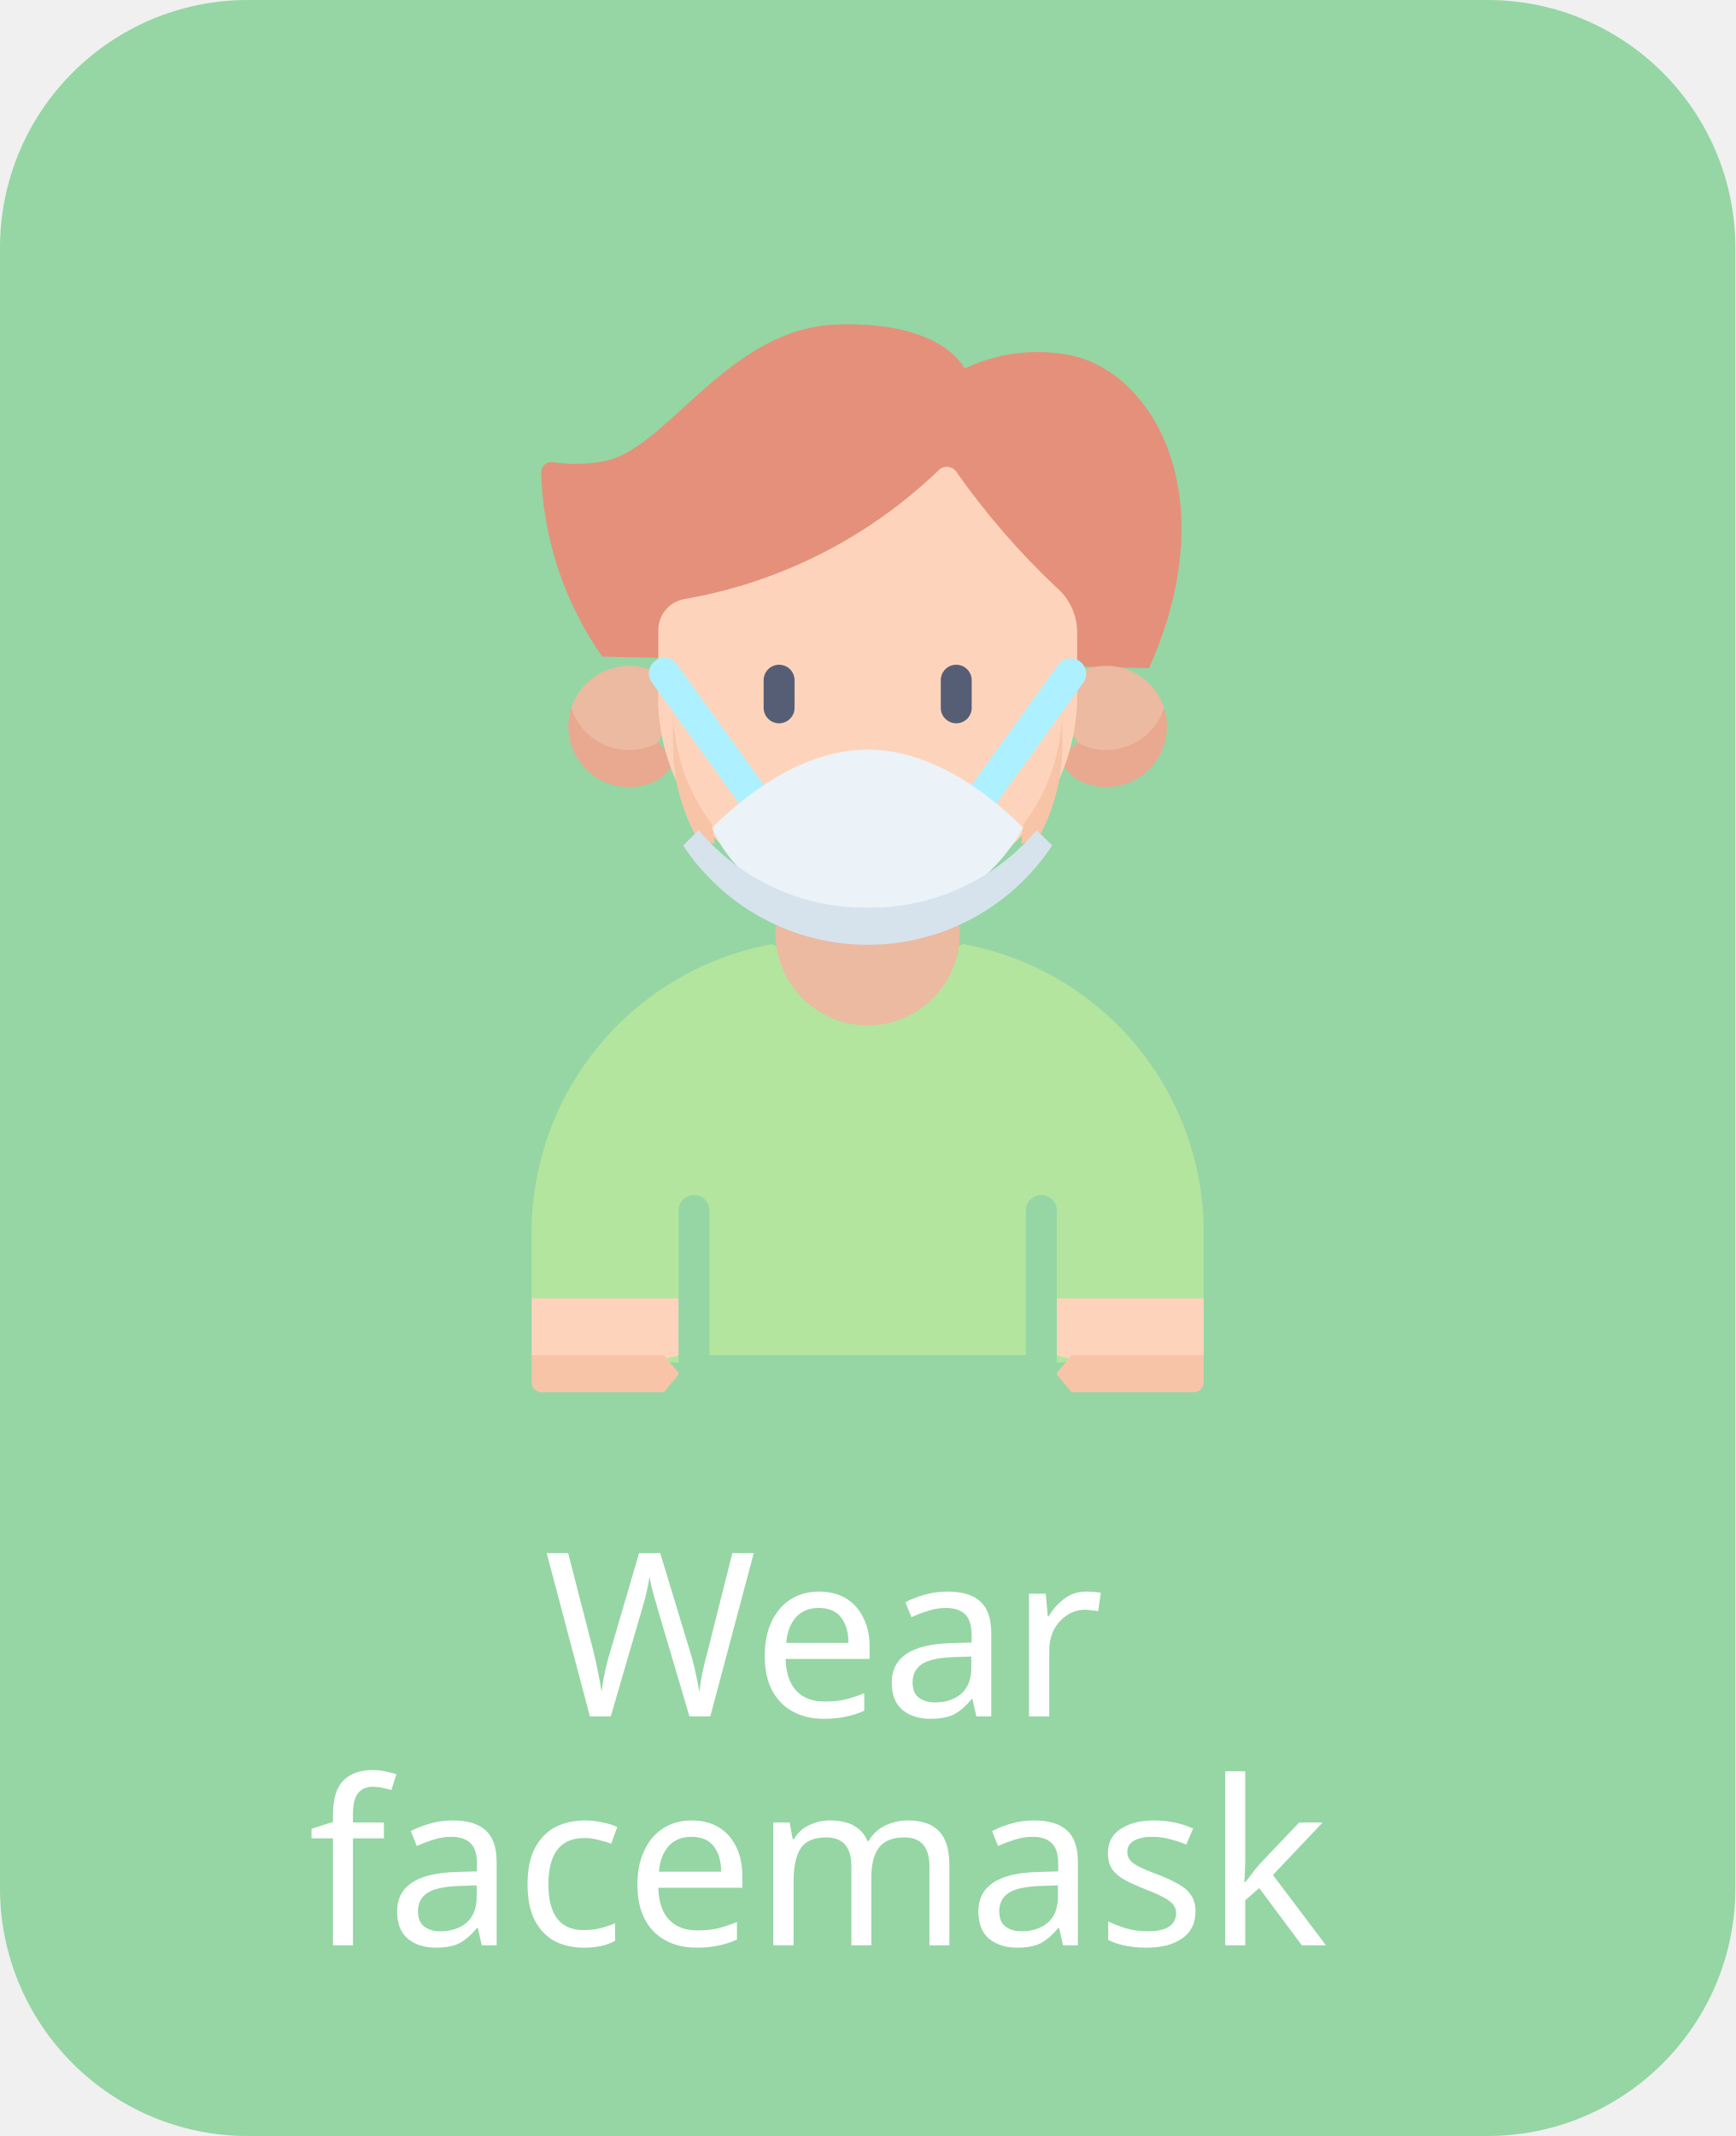
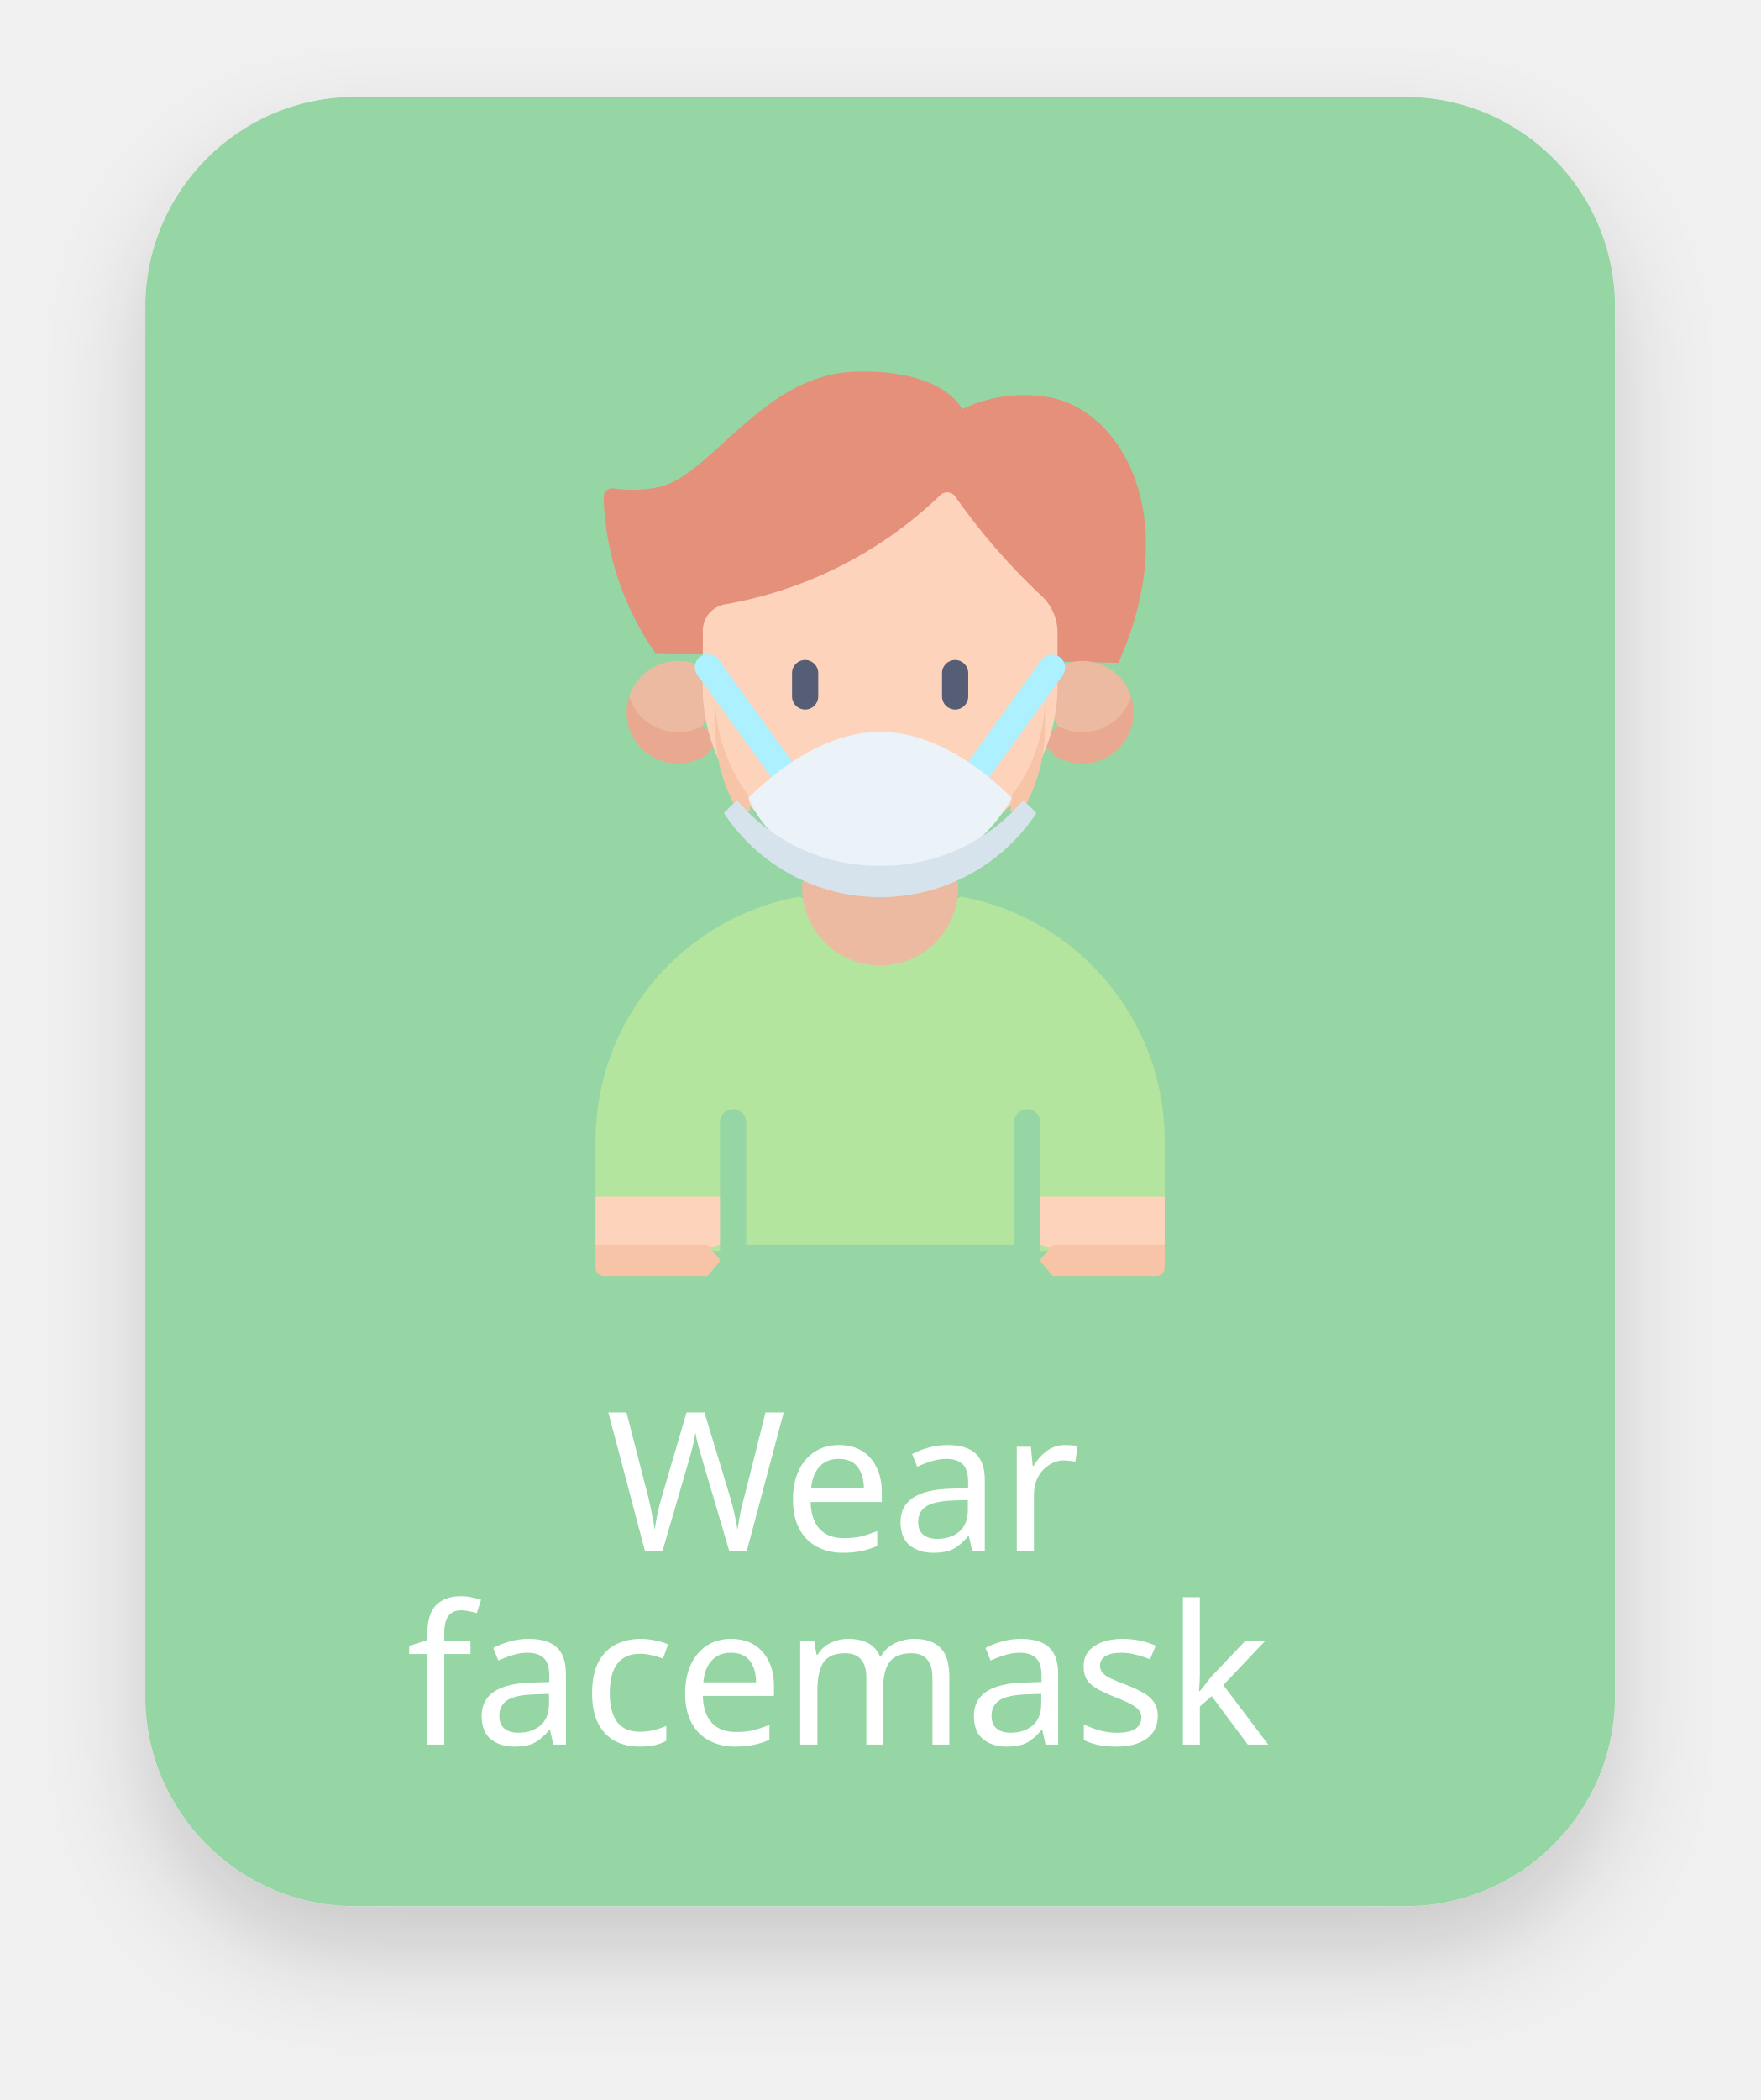
- <svg xmlns="http://www.w3.org/2000/svg" width="91" height="112" viewBox="0 0 91 112">
-   <g id="Group_377" data-name="Group 377" transform="translate(-44 -1503)">
+ <svg xmlns="http://www.w3.org/2000/svg" width="109" height="130" viewBox="0 0 109 130">
+   <defs>
+     <filter id="Rectangle_87" x="0" y="0" width="109" height="130" filterUnits="userSpaceOnUse">
+       <feOffset dy="3" input="SourceAlpha" />
+       <feGaussianBlur stdDeviation="3" result="blur" />
+       <feFlood flood-opacity="0.161" />
+       <feComposite operator="in" in2="blur" />
+       <feComposite in="SourceGraphic" />
+     </filter>
+   </defs>
+   <g id="Group_377" data-name="Group 377" transform="translate(-35 -1497)">
    <g id="Group_416" data-name="Group 416">
-       <rect id="Rectangle_87" data-name="Rectangle 87" width="91" height="112" rx="13" transform="translate(44 1503)" fill="#95d6a4" />
+       <g transform="matrix(1, 0, 0, 1, 35, 1497)" filter="url(#Rectangle_87)">
+         <rect id="Rectangle_87-2" data-name="Rectangle 87" width="91" height="112" rx="13" transform="translate(9 6)" fill="#95d6a4" />
+       </g>
      <text id="Wear_facemask" data-name="Wear  facemask" transform="translate(90 1593)" fill="#fff" font-size="12" font-family="Poppins-Regular, Poppins">
        <tspan x="-17.472" y="0">Wear </tspan>
        <tspan x="-29.85" y="12">facemask</tspan>
      </text>
      <g id="Group_218" data-name="Group 218" transform="translate(6 452)">
        <g id="Group_217" data-name="Group 217">
          <g id="Group_351" data-name="Group 351" transform="translate(-1233 100)">
            <g id="face-mask" transform="translate(1203.994 968)">
              <g id="Group_181" data-name="Group 181" transform="translate(94.884 0)">
                <g id="Group_180" data-name="Group 180" transform="translate(0 0)">
                  <path id="Path_628" data-name="Path 628" d="M102.841,17.43a17.742,17.742,0,0,1-3.207-9.669.538.538,0,0,1,.622-.525,7.994,7.994,0,0,0,2.891-.1c3.23-.831,6.408-6.944,12.007-7.123s6.685,2.315,6.685,2.315a8.853,8.853,0,0,1,5.136-.772c4.6.594,8.648,7.285,4.538,16.477Z" transform="translate(-99.137 0)" fill="#e5907b" />
                  <g id="Group_176" data-name="Group 176" transform="translate(1.927 17.911)">
                    <path id="Path_629" data-name="Path 629" d="M114.763,165.008a3.034,3.034,0,0,0,3.029,3.15s1.53-1.36,1.531-1.335c0-.009,0-.017,0-.025l.941-1.943-.941-1.663a3.181,3.181,0,0,0-4.559,1.817Z" transform="translate(-114.611 -162.799)" fill="#ebbaa1" />
                    <path id="Path_630" data-name="Path 630" d="M116.493,186.128a3.181,3.181,0,0,1-3.029-2.209,3.18,3.18,0,0,0,4.73,3.658l.822-.842-.992-1A3.161,3.161,0,0,1,116.493,186.128Z" transform="translate(-113.313 -181.71)" fill="#e8a990" />
                    <path id="Path_631" data-name="Path 631" d="M350.149,165.008a3.034,3.034,0,0,1-3.029,3.15s-1.53-1.36-1.531-1.335c0-.009,0-.017,0-.025l-.941-1.943.941-1.663a3.181,3.181,0,0,1,4.559,1.817Z" transform="translate(-318.911 -162.799)" fill="#ebbaa1" />
                    <path id="Path_632" data-name="Path 632" d="M346.679,186.128a3.182,3.182,0,0,0,3.029-2.209,3.18,3.18,0,0,1-4.73,3.658l-.822-.842.992-1A3.161,3.161,0,0,0,346.679,186.128Z" transform="translate(-318.47 -181.71)" fill="#e8a990" />
                  </g>
                  <path id="Path_633" data-name="Path 633" d="M169.337,94.26a10.8,10.8,0,0,0,10.984-11.153V80.174a3.106,3.106,0,0,0-1.1-2.36,39.582,39.582,0,0,1-5.251-6.073.608.608,0,0,0-.913-.06,25.51,25.51,0,0,1-13.3,6.751,1.653,1.653,0,0,0-1.4,1.589v3.086A10.7,10.7,0,0,0,169.337,94.26Z" transform="translate(-151.715 -64.025)" fill="#fdd4bb" />
                  <path id="Path_634" data-name="Path 634" d="M117.508,287.322a11.127,11.127,0,0,1-10,0A15.383,15.383,0,0,0,94.884,302.2v3.7l.984,2.983,16.638.941,16.638-.941.984-2.983v-3.7A15.383,15.383,0,0,0,117.508,287.322Z" transform="translate(-94.884 -254.819)" fill="#b3e59f" />
                  <path id="Path_635" data-name="Path 635" d="M169.794,495.362h18l.878-.972-.878-.972h-18l-.878.972Z" transform="translate(-161.174 -439.362)" fill="#95d6a4" />
                  <path id="Path_636" data-name="Path 636" d="M209.821,287.16c-.01.126-.016.252-.016.38a4.831,4.831,0,1,0,9.662,0c0-.128-.006-.255-.016-.38Z" transform="translate(-197.014 -255.604)" fill="#ebbaa1" />
                  <path id="Path_637" data-name="Path 637" d="M350.826,467.878l-3.871.941-3.871-.941V464.9h7.742Z" transform="translate(-315.582 -413.821)" fill="#fdd4bb" />
                  <path id="Path_638" data-name="Path 638" d="M94.884,467.878l3.871.941,3.871-.941V464.9H94.884Z" transform="translate(-94.884 -413.821)" fill="#fdd4bb" />
                  <path id="Path_639" data-name="Path 639" d="M343.894,495.362h6.41a.523.523,0,0,0,.523-.523v-1.42h-6.933l-.81.972Z" transform="translate(-315.582 -439.362)" fill="#f7c4a8" />
                  <path id="Path_640" data-name="Path 640" d="M95.407,495.363h6.41l.81-.972-.81-.972H94.884v1.42A.523.523,0,0,0,95.407,495.363Z" transform="translate(-94.884 -439.363)" fill="#f7c4a8" />
                  <path id="Path_641" data-name="Path 641" d="M156.177,167.022a.808.808,0,0,1-.658-.336l-4.756-6.6a.81.81,0,1,1,1.314-.947l4.756,6.6a.81.81,0,0,1-.656,1.283Z" transform="translate(-144.453 -141.296)" fill="#adf0ff" />
                  <path id="Path_642" data-name="Path 642" d="M301.234,167.023a.81.81,0,0,1-.656-1.283l4.756-6.6a.81.81,0,0,1,1.314.947l-4.756,6.6A.809.809,0,0,1,301.234,167.023Z" transform="translate(-277.714 -141.297)" fill="#adf0ff" />
                  <g id="Group_177" data-name="Group 177" transform="translate(7.41 20.09)">
                    <path id="Path_643" data-name="Path 643" d="M160.412,188.6a10.166,10.166,0,0,1-2.06-6.151V184.4a10.164,10.164,0,0,0,1.31,5.007l.868.2Z" transform="translate(-158.352 -182.452)" fill="#f7c4a8" />
                    <path id="Path_644" data-name="Path 644" d="M333.168,188.6l-.091,1,.841-.2a10.165,10.165,0,0,0,1.31-5.007V182.45A10.167,10.167,0,0,1,333.168,188.6Z" transform="translate(-314.804 -182.45)" fill="#f7c4a8" />
                  </g>
                  <path id="Path_645" data-name="Path 645" d="M178.049,206.232c1.124,2.846,4.822,5,8.152,5a9.676,9.676,0,0,0,8.152-5c-1.531-1.537-4.608-4.092-8.152-4.092S179.58,204.695,178.049,206.232Z" transform="translate(-168.579 -179.833)" fill="#ebf2f8" />
                  <path id="Path_646" data-name="Path 646" d="M180.556,245.326a11.428,11.428,0,0,1-8.859-4.061c-.348.322-.625.6-.815.8a11.592,11.592,0,0,0,19.348,0c-.19-.2-.466-.478-.815-.8A11.428,11.428,0,0,1,180.556,245.326Z" transform="translate(-162.934 -214.73)" fill="#d6e3ed" />
                  <g id="Group_179" data-name="Group 179" transform="translate(7.705 45.634)">
                    <path id="Path_647" data-name="Path 647" d="M162.793,421.307v-7.613a.81.81,0,0,0-1.619,0v7.613l.81.972Z" transform="translate(-161.174 -412.885)" fill="#95d6a4" />
                    <path id="Path_648" data-name="Path 648" d="M336.961,421.307v-7.613a.81.81,0,0,0-1.619,0v7.613l.81.972Z" transform="translate(-317.127 -412.885)" fill="#95d6a4" />
                    <g id="Group_178" data-name="Group 178" transform="translate(0 8.422)">
                      <path id="Path_649" data-name="Path 649" d="M161.174,493.419h1.619v1.943h-1.619Z" transform="translate(-161.174 -493.419)" fill="#95d6a4" />
                      <path id="Path_650" data-name="Path 650" d="M335.342,493.419h1.619v1.943h-1.619Z" transform="translate(-317.127 -493.419)" fill="#95d6a4" />
                    </g>
                  </g>
                </g>
              </g>
              <g id="Group_182" data-name="Group 182" transform="translate(107.05 17.856)">
                <path id="Path_651" data-name="Path 651" d="M204.643,165.889a.811.811,0,0,0,.811-.811V163.63a.811.811,0,1,0-1.622,0v1.447A.811.811,0,0,0,204.643,165.889Z" transform="translate(-203.832 -162.819)" fill="#565e75" />
                <path id="Path_652" data-name="Path 652" d="M293.465,165.889a.811.811,0,0,0,.811-.811V163.63a.811.811,0,1,0-1.622,0v1.447A.811.811,0,0,0,293.465,165.889Z" transform="translate(-283.365 -162.819)" fill="#565e75" />
              </g>
            </g>
          </g>
        </g>
      </g>
    </g>
  </g>
</svg>
